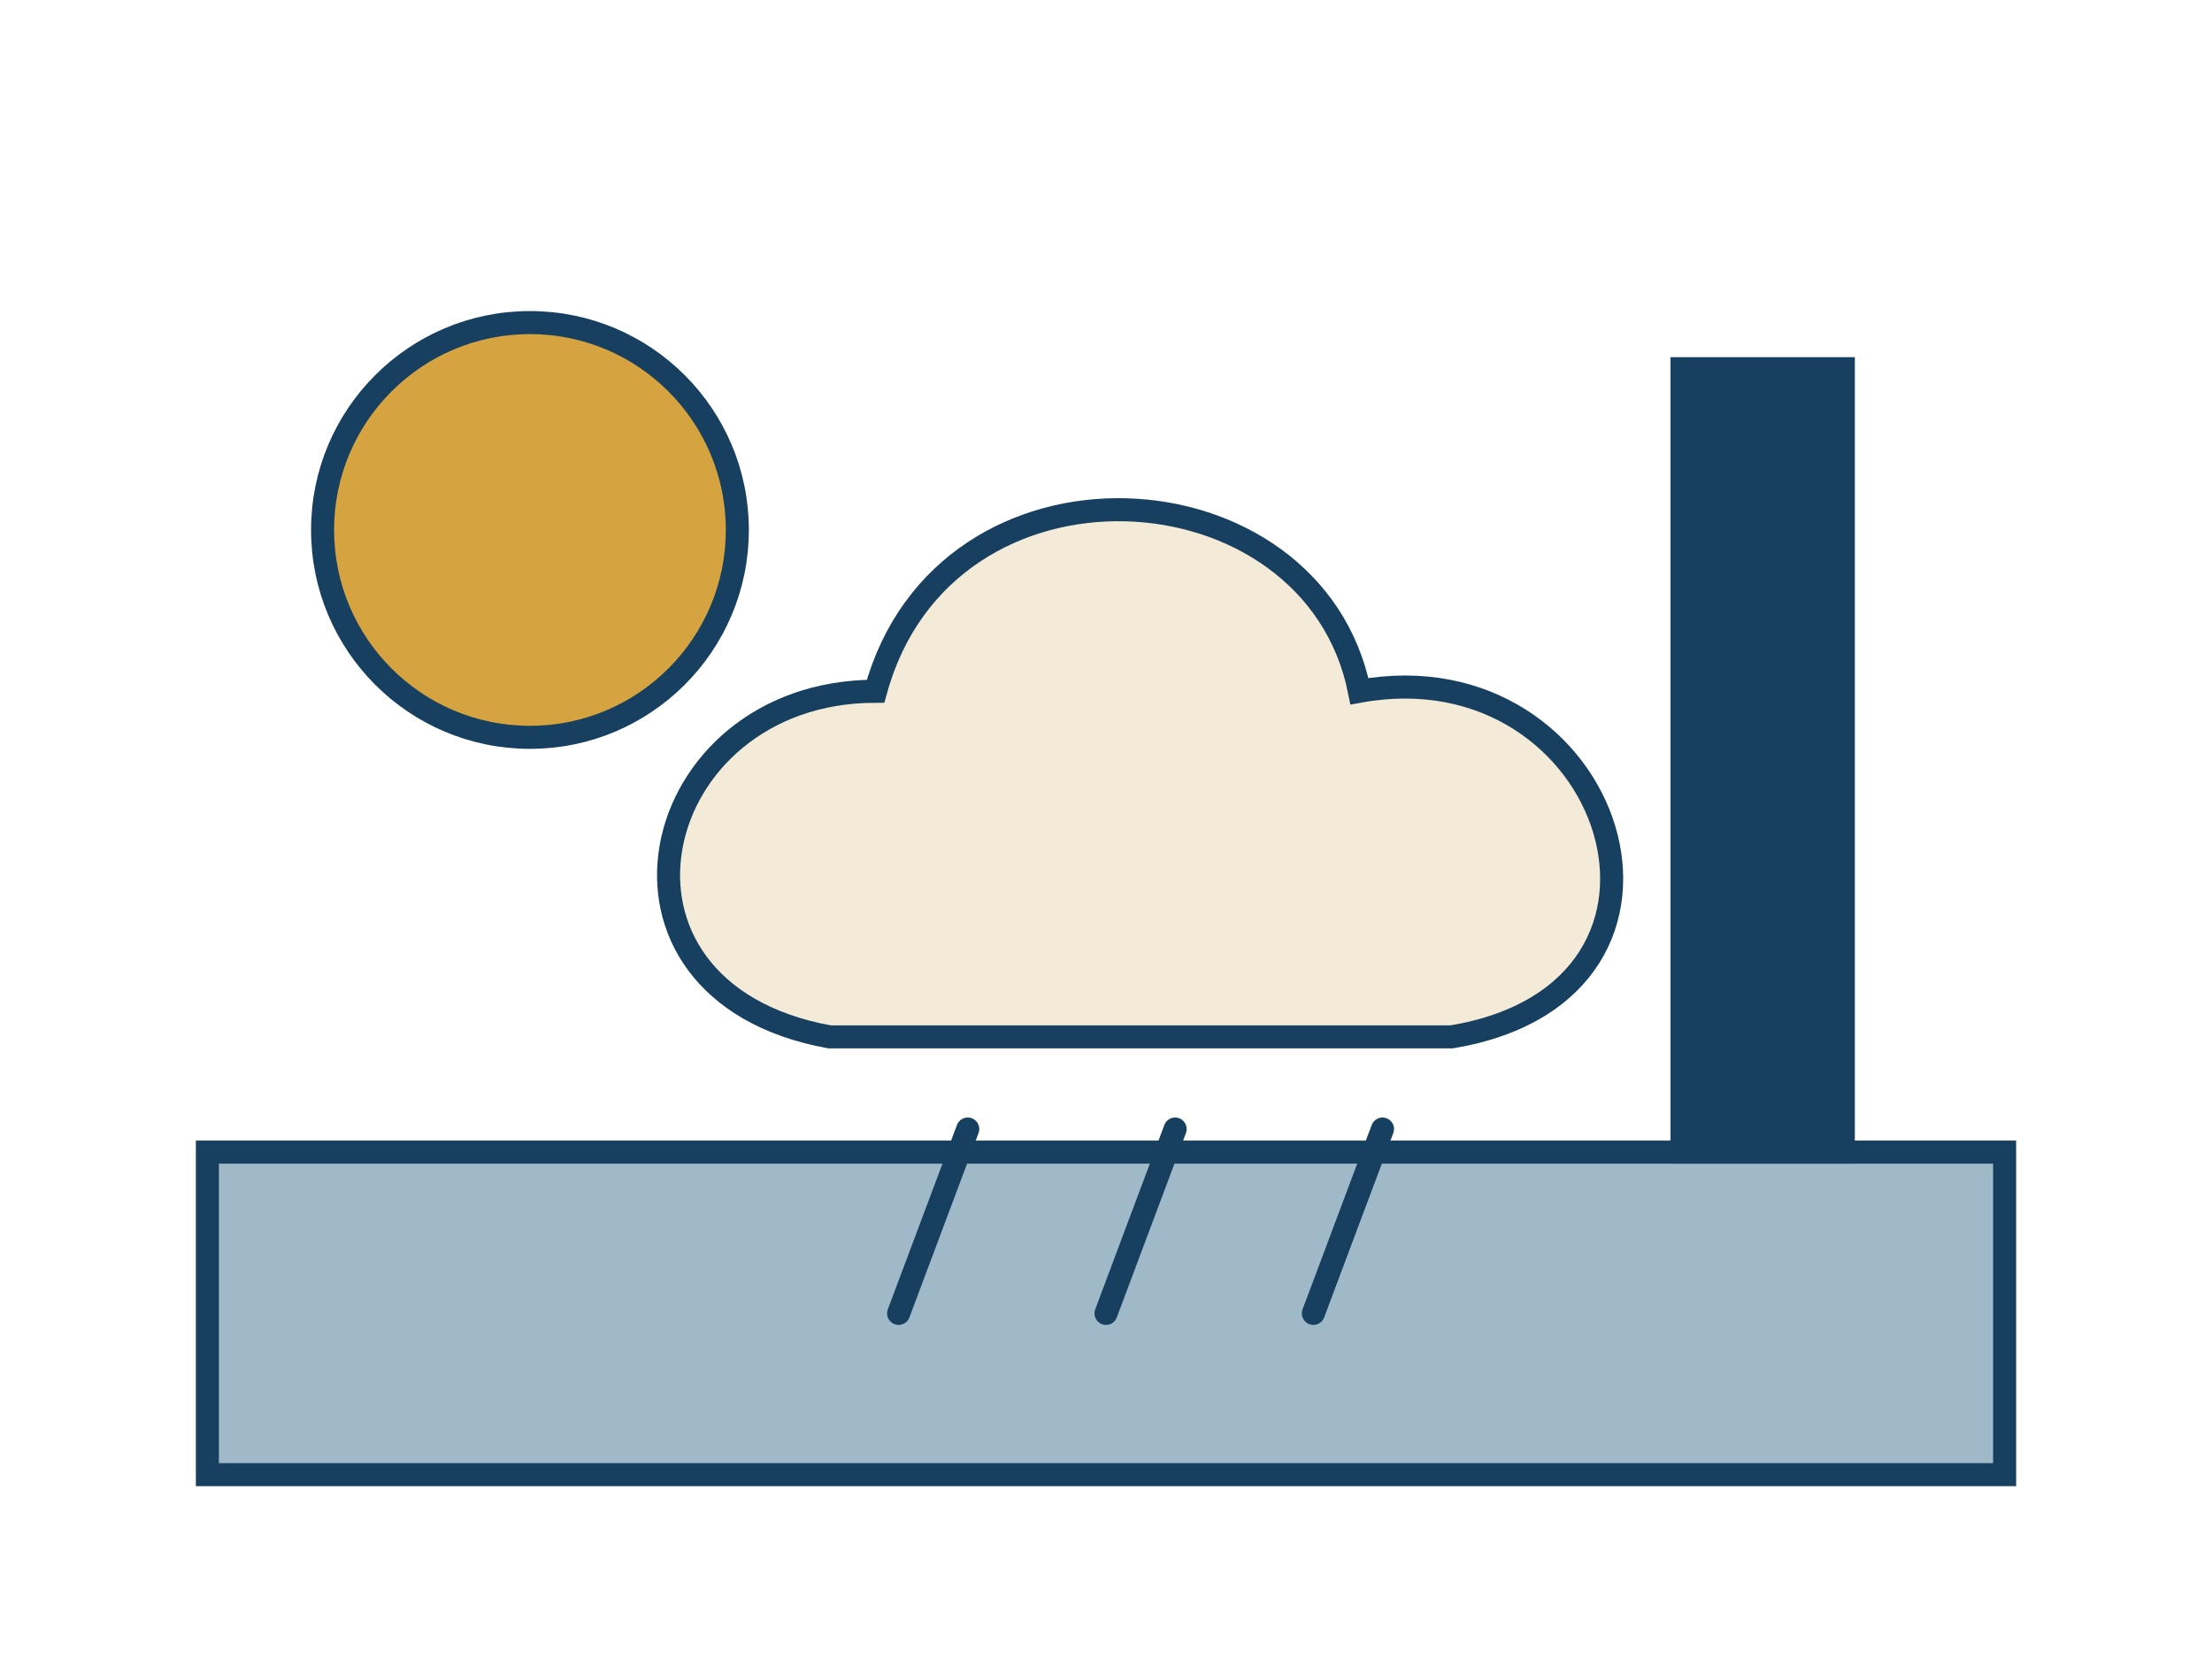
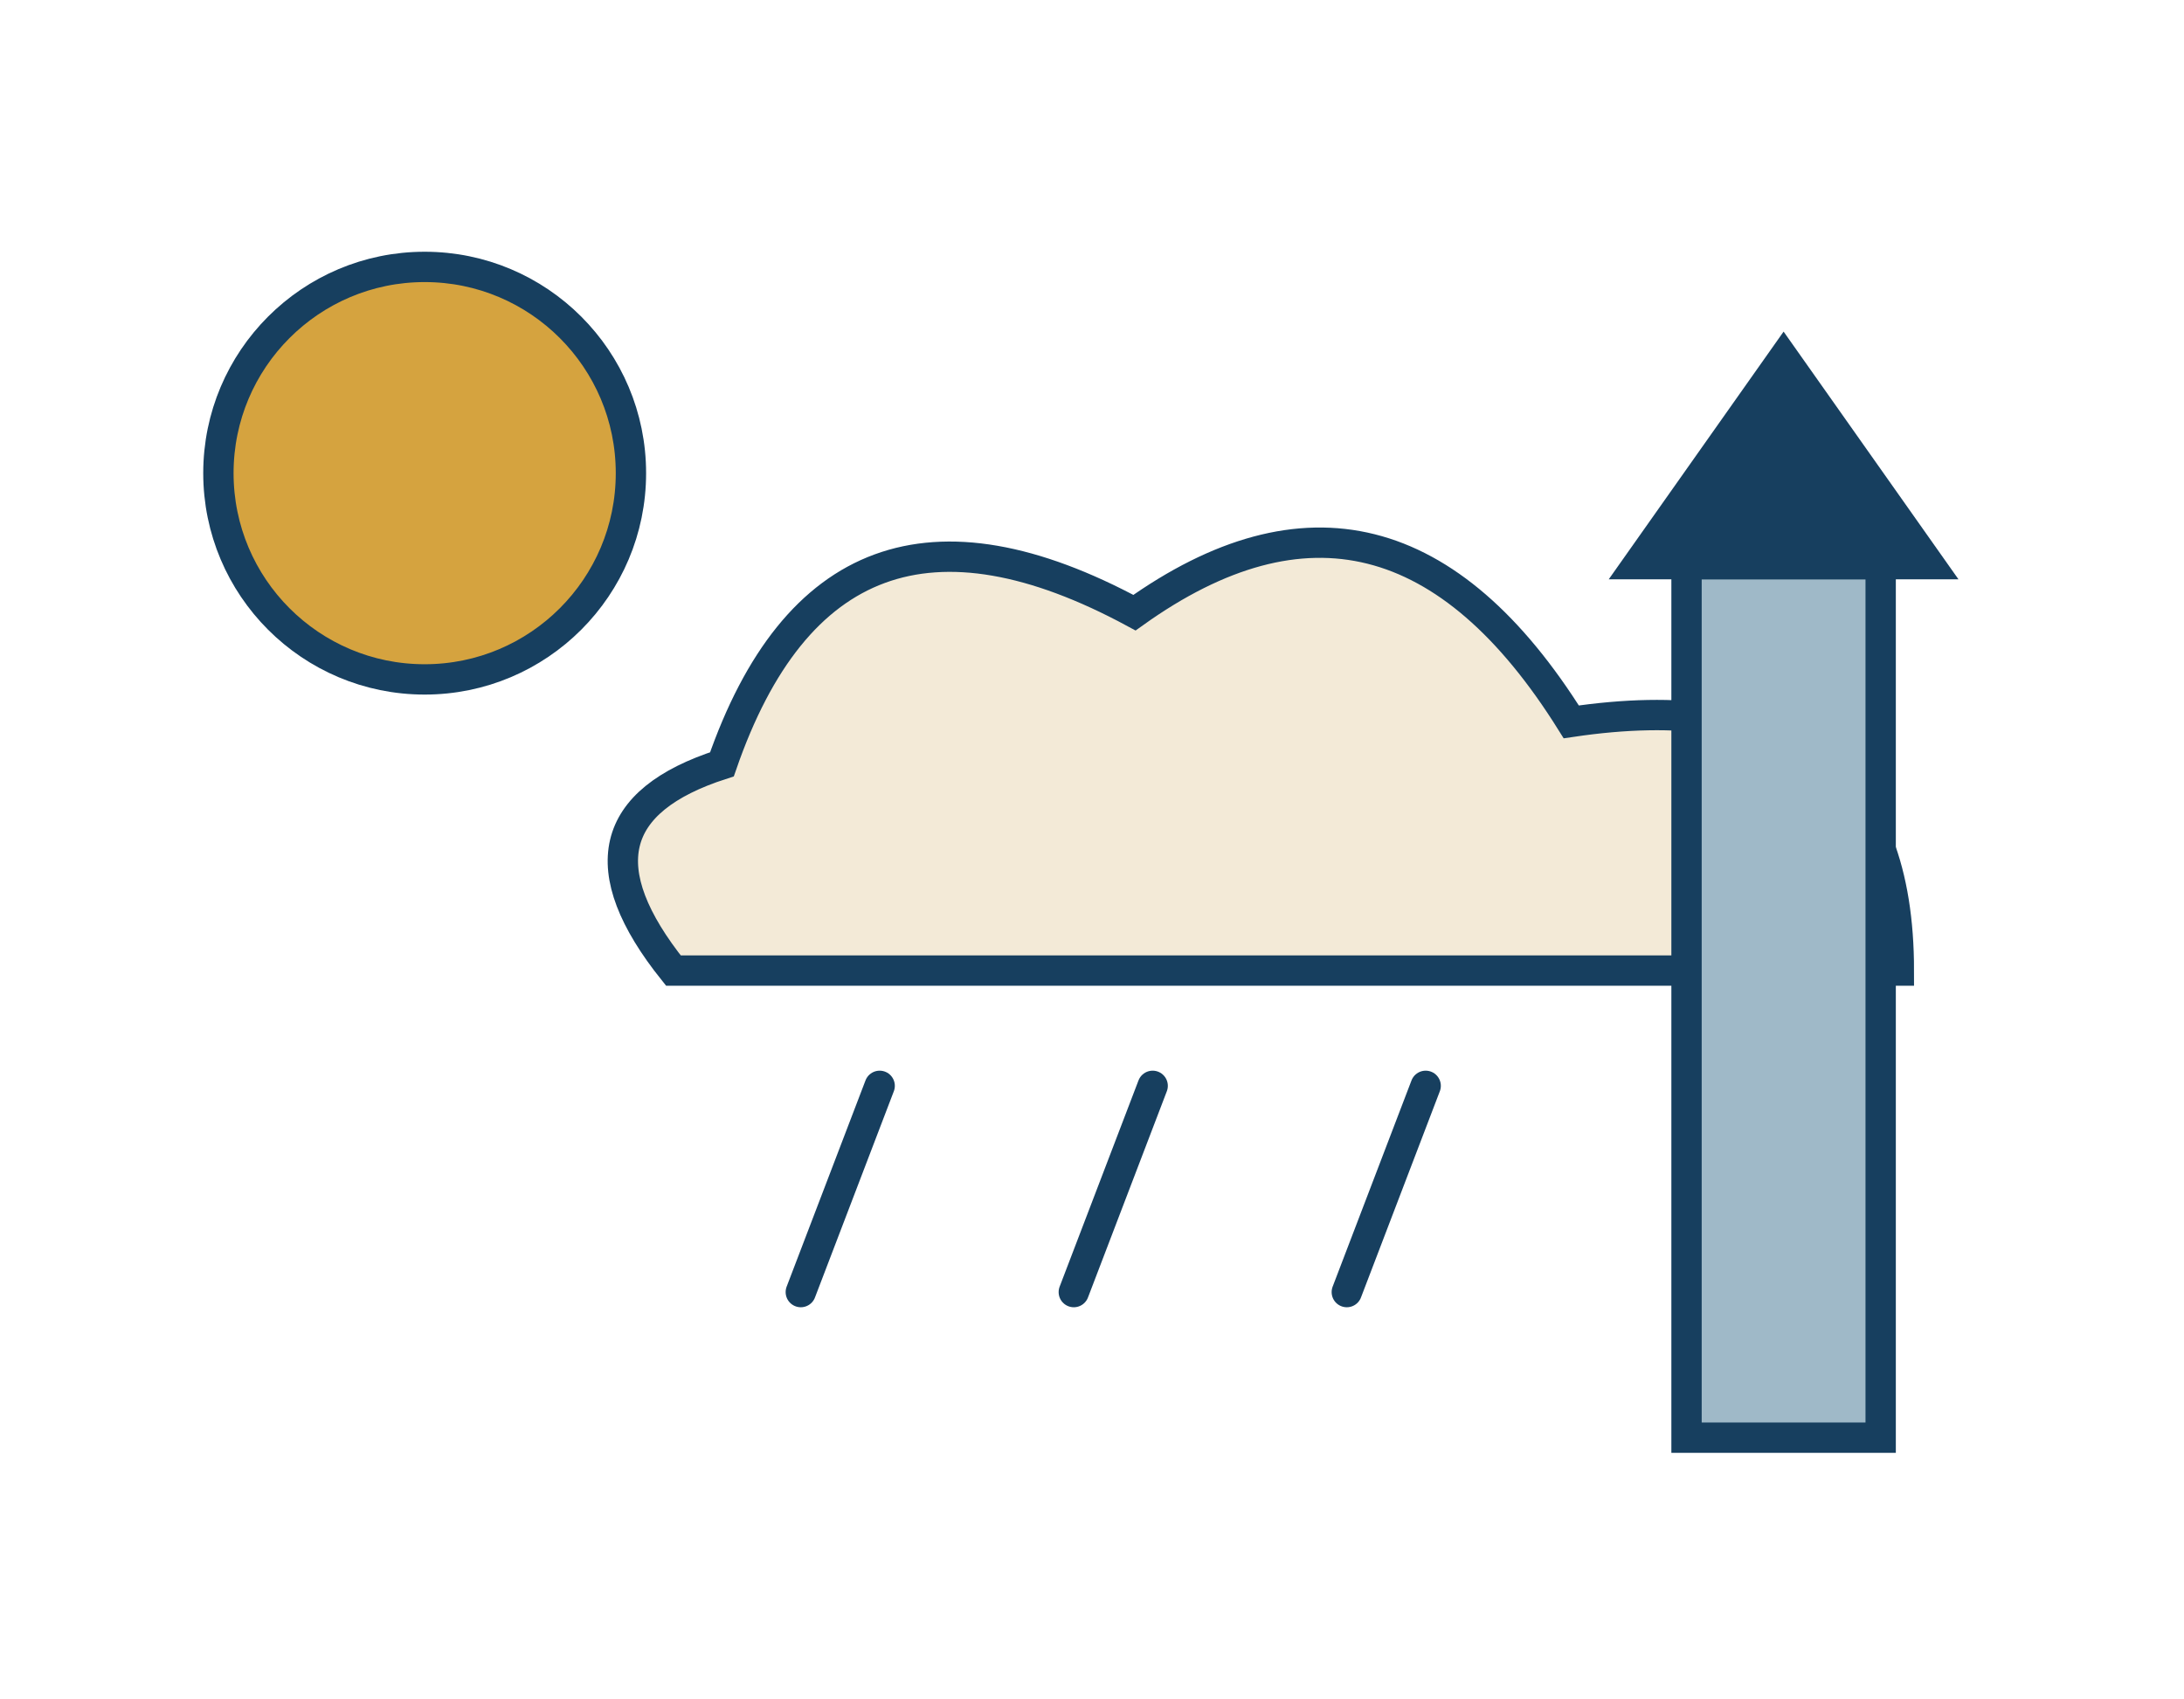
- <svg xmlns="http://www.w3.org/2000/svg" viewBox="0 0 480 360">
+ <svg xmlns="http://www.w3.org/2000/svg" viewBox="0 0 360 280">
  <g stroke="#173f5f" stroke-width="5" stroke-linecap="round">
-     <path fill="#9fb9c8" d="M45 250h390v70H45z" />
-     <circle cx="115" cy="115" r="45" fill="#d5a33f" />
-     <path fill="#f3ead7" d="M190 150c15-55 95-50 105 0 55-10 80 65 20 75H180c-55-10-40-75 10-75z" />
-     <path d="M210 245l-15 40M255 245l-15 40M300 245l-15 40" fill="none" />
-     <path fill="#173f5f" d="M365 80h35v170h-35z" />
+     <circle cx="70" cy="78" r="34" fill="#d5a33f" />
+     <path fill="#f3ead7" d="M119 126q18-52 68-25 42-30 72 18 54-8 54 41H111q-20-25 8-34z" />
+     <path d="M145 179l-13 34M190 179l-13 34M235 179l-13 34" fill="none" />
+     <path fill="#9fb9c8" d="M278 93h32v144h-32z" />
+     <path fill="#173f5f" d="M270 93h48l-24-34z" />
  </g>
</svg>
